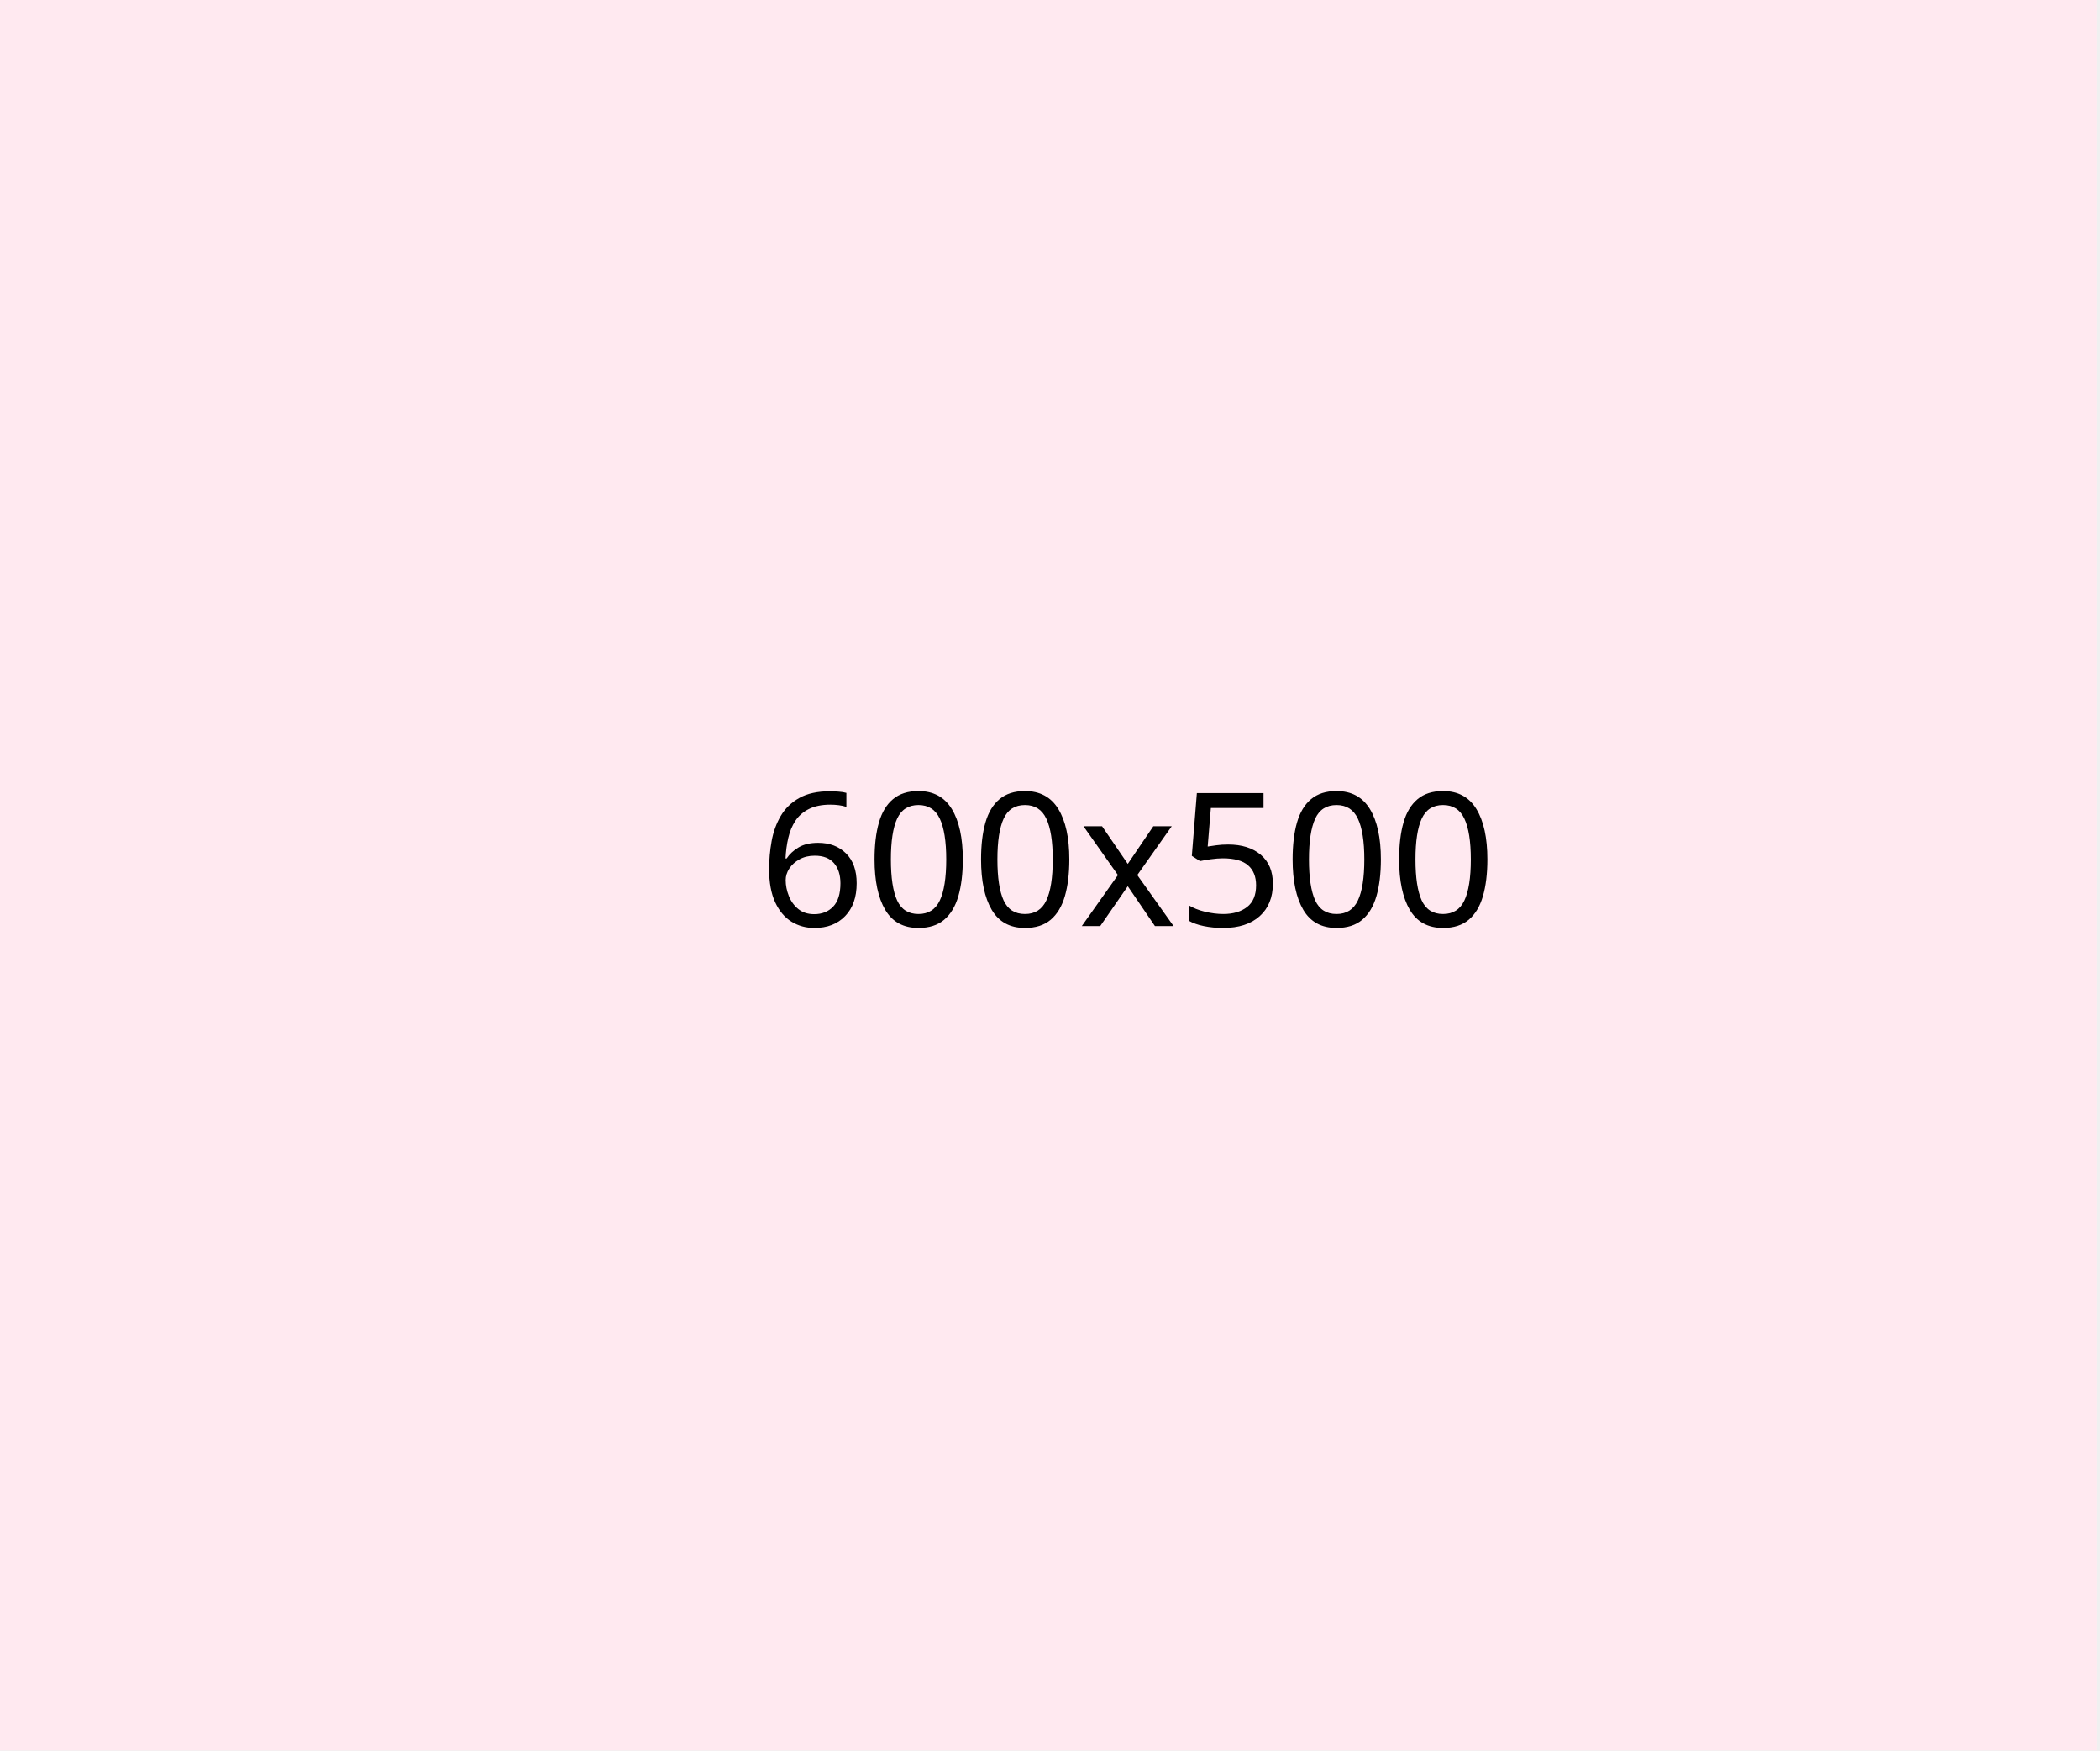
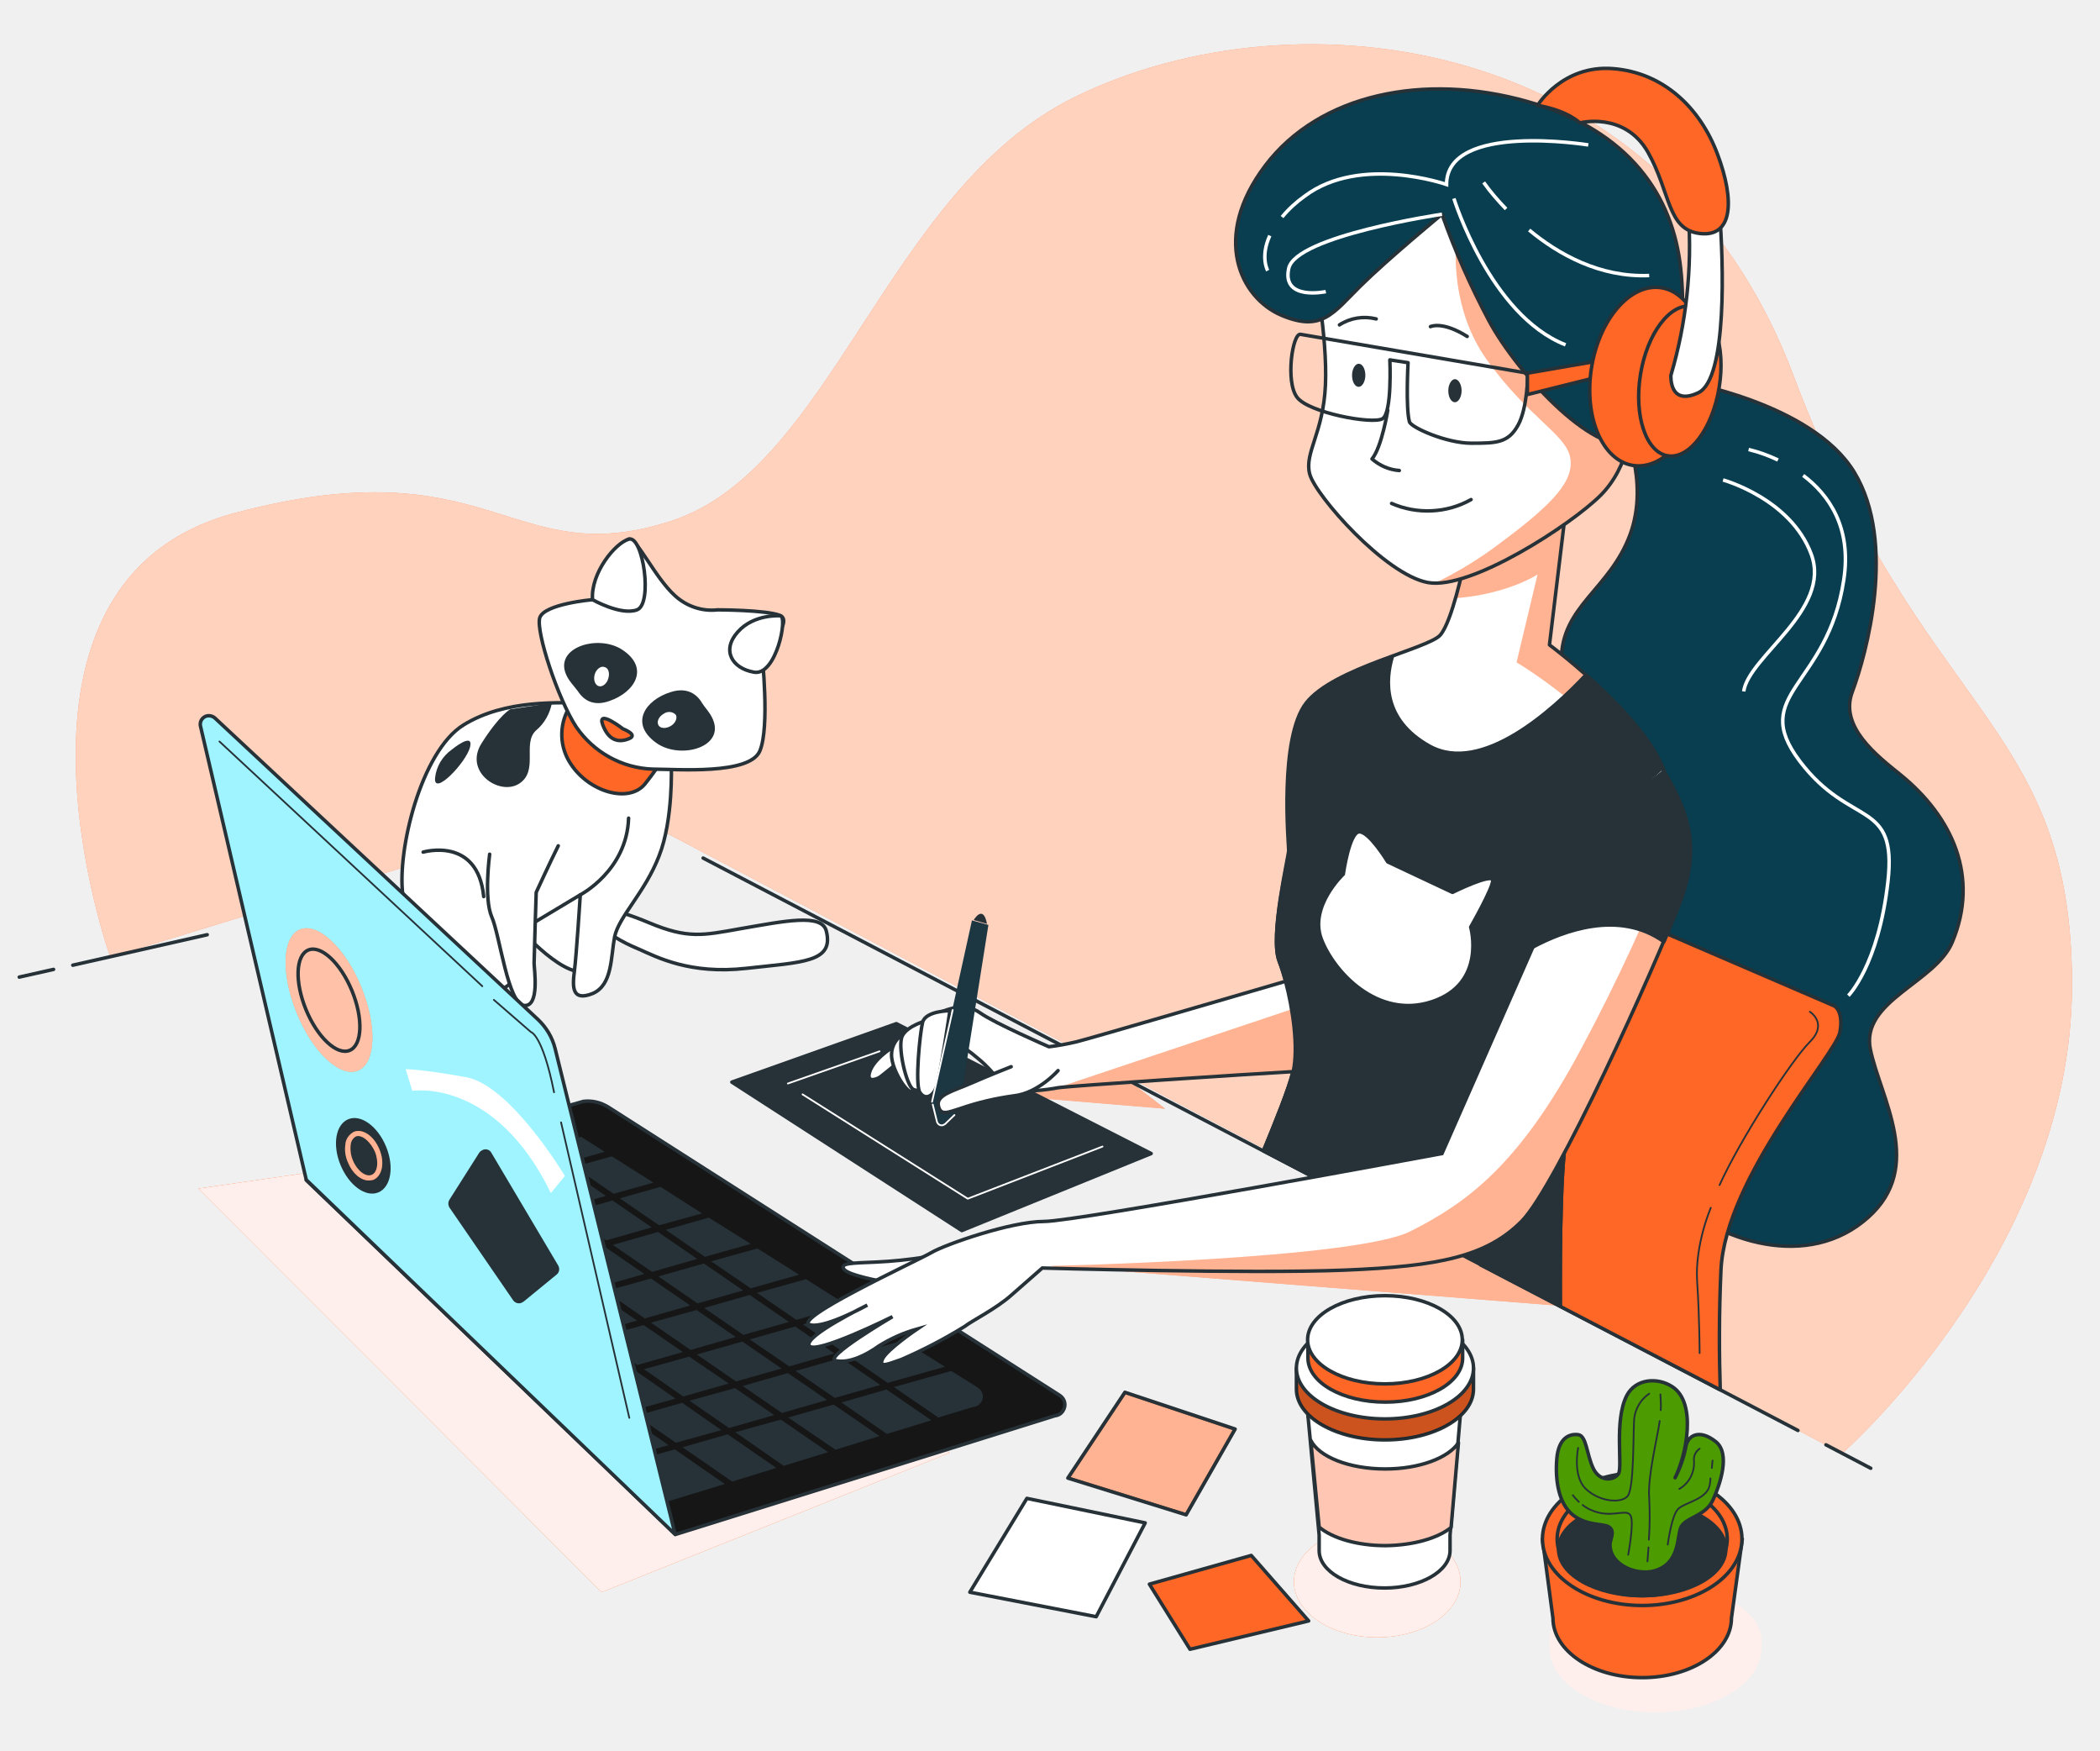
- <svg xmlns="http://www.w3.org/2000/svg" version="1.1" id="Layer_1" x="0px" y="0px" width="600" height="500" viewBox="0 0 600 500" enable-background="new 0 0 600 500" xml:space="preserve">
-   <rect x="-1" fill="#FFE9F0" width="600" height="500" />
-   <text transform="matrix(1 0 0 1 216.8276 264.5342)" font-family="'MyriadPro-Regular'" font-size="53.206px">600x500</text>
+ <svg xmlns="http://www.w3.org/2000/svg" xmlns:xlink="http://www.w3.org/1999/xlink" version="1.1" id="Layer_1" x="0px" y="0px" width="600" height="500" viewBox="0 0 600 500" style="enable-background:new 0 0 600 500;" xml:space="preserve">
+   <style type="text/css">
+ 	.st0{fill:#FF6726;}
+ 	.st1{opacity:0.7;fill:#FFFFFF;enable-background:new    ;}
+ 	.st2{fill:#FFEFEC;enable-background:new    ;}
+ 	.st3{opacity:0.5;fill:#FFFFFF;enable-background:new    ;}
+ 	.st4{fill:#FFEFEC;}
+ 	.st5{fill:#FFFFFF;stroke:#263238;stroke-linecap:round;stroke-linejoin:round;}
+ 	.st6{clip-path:url(#SVGID_2_);}
+ 	.st7{opacity:0.5;fill:#FFFFFF;stroke:#263238;stroke-miterlimit:10;enable-background:new    ;}
+ 	.st8{fill:none;stroke:#263238;stroke-linecap:round;stroke-linejoin:round;}
+ 	.st9{fill:#FF6726;stroke:#263238;stroke-linecap:round;stroke-linejoin:round;}
+ 	.st10{fill:#263238;stroke:#263238;stroke-linecap:round;stroke-linejoin:round;}
+ 	.st11{clip-path:url(#SVGID_4_);}
+ 	.st12{opacity:0.2;enable-background:new    ;}
+ 	.st13{fill:#4C9B00;stroke:#263238;stroke-linecap:round;stroke-linejoin:round;}
+ 	.st14{fill:none;stroke:#263238;stroke-width:0.5;stroke-linecap:round;stroke-linejoin:round;}
+ 	.st15{fill:#FFC7B3;stroke:#263238;stroke-linecap:round;stroke-linejoin:round;}
+ 	.st16{fill:#263238;}
+ 	.st17{fill:#FFFFFF;}
+ 	.st18{fill:#161616;stroke:#263238;stroke-linecap:round;stroke-linejoin:round;}
+ 	.st19{fill:#9FF4FF;stroke:#263238;stroke-linecap:round;stroke-linejoin:round;}
+ 	.st20{opacity:0.6;fill:#FFFFFF;enable-background:new    ;}
+ 	.st21{fill:none;stroke:#263238;stroke-miterlimit:10;}
+ 	.st22{opacity:0.5;}
+ 	.st23{fill:#FFFFFF;stroke:#263238;stroke-miterlimit:10;}
+ 	.st24{fill:none;stroke:#FFFFFF;stroke-width:0.5;stroke-linecap:round;stroke-linejoin:round;}
+ 	.st25{fill:#083E4F;stroke:#263238;stroke-linecap:round;stroke-linejoin:round;}
+ 	.st26{fill:none;stroke:#FFFFFF;stroke-miterlimit:10;}
+ 	.st27{clip-path:url(#SVGID_6_);}
+ 	.st28{opacity:0.5;fill:#FF6726;enable-background:new    ;}
+ 	.st29{clip-path:url(#SVGID_8_);}
+ 	.st30{clip-path:url(#SVGID_10_);}
+ 	.st31{clip-path:url(#SVGID_12_);}
+ 	.st32{fill:#1C3742;}
+ </style>
+   <g id="freepik--background-simple--inject-1--inject-74">
+     <path class="st0" d="M526.3,415.2c0,0,65.7-57.7,65.7-133.8s-42.7-76.1-79.6-174.2C475.5,9.3,370.5-3.4,307.1,27.7   c-53.8,26.4-69.2,106.1-115.3,121.1s-50.7-21.9-124.6-2.3S31.5,273.4,31.5,273.4l143.1-43.8L526.3,415.2z" />
+     <path class="st1" d="M526.3,415.2c0,0,65.7-57.7,65.7-133.8s-42.7-76.1-79.6-174.2C475.5,9.3,370.5-3.4,307.1,27.7   c-53.8,26.4-69.2,106.1-115.3,121.1s-50.7-21.9-124.6-2.3S31.5,273.4,31.5,273.4l143.1-43.8L526.3,415.2z" />
+   </g>
+   <polyline class="st0" points="271.3,415 171.9,454.8 56.7,339.5 132.2,328.6 271.3,415 " />
+   <polyline class="st2" points="271.3,415 171.9,454.8 56.7,339.5 132.2,328.6 271.3,415 " />
+   <ellipse class="st0" cx="393.5" cy="451.8" rx="23.8" ry="15.9" />
+   <ellipse class="st2" cx="393.5" cy="451.8" rx="23.8" ry="15.9" />
+   <polyline class="st0" points="300.1,361.5 445.7,373 413.4,356.4 300.1,361.5 " />
+   <polyline class="st3" points="300.1,361.5 445.7,373 413.4,356.4 300.1,361.5 " />
+   <polyline class="st0" points="332.9,316.7 289.7,313.1 295.1,306.7 320,306.7 332.9,316.7 " />
+   <polyline class="st3" points="332.9,316.7 289.7,313.1 295.1,306.7 320,306.7 332.9,316.7 " />
+   <ellipse class="st4" cx="473" cy="470.7" rx="30.3" ry="18.4" />
+   <ellipse class="st2" cx="473" cy="468.7" rx="30.3" ry="16.3" />
+   <g id="freepik--Post-it--inject-1--inject-74">
+     <polygon class="st5" points="293.4,428 277.1,454.8 313.2,461.8 327.2,435  " />
+     <polygon class="st0" points="321.4,397.7 305.1,422.2 338.9,432.7 352.9,408.2  " />
+     <g>
+       <g>
+         <defs>
+           <polygon id="SVGID_1_" points="321.4,397.7 305.1,422.2 338.9,432.7 352.9,408.2     " />
+         </defs>
+         <clipPath id="SVGID_2_">
+           <use xlink:href="#SVGID_1_" style="overflow:visible;" />
+         </clipPath>
+         <g class="st6">
+           <polygon class="st7" points="321.4,397.7 305.1,422.2 338.9,432.7 352.9,408.2     " />
+         </g>
+       </g>
+     </g>
+     <polygon class="st8" points="321.4,397.7 305.1,422.2 338.9,432.7 352.9,408.2  " />
+     <polygon class="st9" points="357.5,444.3 328.4,452.5 340,471.1 373.9,463  " />
+   </g>
+   <path class="st9" d="M440.7,439.6l3,22.6c0,9.4,11.4,17,25.5,17s25.5-7.6,25.5-17l3.1-22.6H440.7z" />
+   <ellipse class="st9" cx="469.2" cy="439.6" rx="28.5" ry="19" />
+   <ellipse class="st9" cx="469.2" cy="439.6" rx="24.3" ry="16.2" />
+   <ellipse class="st10" cx="469.2" cy="442.5" rx="23.9" ry="13.3" />
+   <path class="st0" d="M477.8,396.1c-4.1-2.7-10.4-2.4-13,2.5c-3.7,7.2-1.1,20.5-2.4,22.4s-5.3,2.4-7.2-1.6c-1.9-4-1.9-9.3-4.3-9.6  c-2.4-0.3-5.6,0.8-6.1,6.9s0.5,13,4.8,16.2s9,2.1,10.4,3.5c1.4,1.3,0,3.4,0,4.8c0,6,7.8,8.9,12.7,7.5c7.2-2.1,6.4-9.3,7.5-12.3  c1.1-2.9,6.9-3.2,9.1-7.7c2.1-4.5,5.3-13.6,0.8-17c-4.5-3.5-8-1.9-8.5,1.9c-0.6,3-1.6,5.8-3,8.5  C481.8,415.7,484.9,400.7,477.8,396.1z" />
+   <g>
+     <g>
+       <defs>
+         <path id="SVGID_3_" d="M477.8,396.1c-4.1-2.7-10.4-2.4-13,2.5c-3.7,7.2-1.1,20.5-2.4,22.4s-5.3,2.4-7.2-1.6     c-1.9-4-1.9-9.3-4.3-9.6c-2.4-0.3-5.6,0.8-6.1,6.9s0.5,13,4.8,16.2s9,2.1,10.4,3.5c1.4,1.3,0,3.4,0,4.8c0,6,7.8,8.9,12.7,7.5     c7.2-2.1,6.4-9.3,7.5-12.3c1.1-2.9,6.9-3.2,9.1-7.7c2.1-4.5,5.3-13.6,0.8-17c-4.5-3.5-8-1.9-8.5,1.9c-0.6,3-1.6,5.8-3,8.5     C481.8,415.7,484.9,400.7,477.8,396.1z" />
+       </defs>
+       <clipPath id="SVGID_4_">
+         <use xlink:href="#SVGID_3_" style="overflow:visible;" />
+       </clipPath>
+       <g class="st11">
+         <path class="st12" d="M477.8,396.1c-4.1-2.7-10.4-2.4-13,2.5c-3.7,7.2-1.1,20.5-2.4,22.4s-5.3,2.4-7.2-1.6     c-1.9-4-1.9-9.3-4.3-9.6c-2.4-0.3-5.6,0.8-6.1,6.9s0.5,13,4.8,16.2s9,2.1,10.4,3.5c1.4,1.3,0,3.4,0,4.8c0,6,7.8,8.9,12.7,7.5     c7.2-2.1,6.4-9.3,7.5-12.3c1.1-2.9,6.9-3.2,9.1-7.7c2.1-4.5,5.3-13.6,0.8-17c-4.5-3.5-8-1.9-8.5,1.9c-0.6,3-1.6,5.8-3,8.5     C481.8,415.7,484.9,400.7,477.8,396.1z" />
+       </g>
+     </g>
+   </g>
+   <path class="st13" d="M477.8,396.1c-4.1-2.7-10.4-2.4-13,2.5c-3.7,7.2-1.1,20.5-2.4,22.4s-5.3,2.4-7.2-1.6c-1.9-4-1.9-9.3-4.3-9.6  c-2.4-0.3-5.6,0.8-6.1,6.9s0.5,13,4.8,16.2s9,2.1,10.4,3.5c1.4,1.3,0,3.4,0,4.8c0,6,7.8,8.9,12.7,7.5c7.2-2.1,6.4-9.3,7.5-12.3  c1.1-2.9,6.9-3.2,9.1-7.7c2.1-4.5,5.3-13.6,0.8-17c-4.5-3.5-8-1.9-8.5,1.9c-0.6,3-1.6,5.8-3,8.5  C481.8,415.7,484.9,400.7,477.8,396.1z" />
+   <path class="st14" d="M471.2,398.1c-2.4,1.6-4,4.3-4.3,7.2c-0.3,4.8,0,20-1.9,22.1s-8,1.6-11.9-2.1s-2.2-11.7-2.2-11.7" />
+   <path class="st14" d="M452.2,429.9c1.4,1.1,3,1.8,4.7,2.2c4.8,1.1,8.3-1.3,9.1,1.1c0.8,2.4-0.8,10.9-0.8,10.9" />
+   <path class="st14" d="M449.4,427.1c0.5,0.7,1.1,1.3,1.7,1.9" />
+   <path class="st14" d="M471.1,439.8c0.3-4,0.3-8,0.1-11.9c-0.5-6,2.3-17,3-22" />
+   <path class="st14" d="M470.7,446c0,0,0.1-1.6,0.3-4" />
+   <path class="st14" d="M489.1,419.3c0.1-1.3,0.2-2.1,0.2-2.1" />
+   <path class="st14" d="M476.5,441.2c0,0,1.1-8.8,3.2-10.4c2.1-1.7,8.2-2.7,8.8-6.7c0.1-0.6,0.2-1.2,0.2-1.8" />
+   <path class="st14" d="M485.6,413.8c-1.1,0.8-1.8,2.1-1.6,3.5c0.2,3.3-1.4,6.4-4.2,8" />
+   <path class="st14" d="M474.5,402.8c0.1-1.5,0-3-0.1-4.5" />
+   <g id="freepik--Cup--inject-1--inject-74">
+     <path class="st5" d="M373,396.9l3.9,41.6v4.4c0,6,8.4,10.7,18.7,10.7s18.7-4.8,18.7-10.7v-4.4l3.6-42L373,396.9z" />
+     <path class="st15" d="M414.6,436.3l2.1-24.2c-2.8,4.3-11.1,7.5-20.9,7.5c-10.4,0-19-3.5-21.3-8.2l2.4,24.8c3.8,3.2,10.9,5.3,19,5.3   C403.8,441.4,410.8,439.4,414.6,436.3z" />
+     <polygon class="st5" points="373.8,404.8 373.8,404.5 373.6,402.8  " />
+     <path class="st9" d="M418.7,390.8c-4-5-12.8-8.5-23-8.5s-19.1,3.5-23,8.5h-2.3v6c0,8,11.3,14.5,25.3,14.5s25.3-6.5,25.3-14.5v-6   H418.7z" />
+     <path class="st12" d="M418.7,390.8c-4-5-12.8-8.5-23-8.5s-19.1,3.5-23,8.5h-2.3v6c0,8,11.3,14.5,25.3,14.5s25.3-6.5,25.3-14.5v-6   H418.7z" />
+     <ellipse class="st5" cx="395.7" cy="390.8" rx="25.3" ry="14.5" />
+     <path class="st9" d="M415.8,382.7c-3.5-4.4-11.2-7.5-20.1-7.5c-9,0-16.6,3.1-20.1,7.5h-1.9v5.2c0,7,9.9,12.6,22.1,12.6   s22.1-5.6,22.1-12.6v-5.2H415.8z" />
+     <ellipse class="st5" cx="395.7" cy="382.7" rx="22.1" ry="12.6" />
+   </g>
+   <path class="st5" d="M172.8,260.1c0,0,1.7-1.1,12.7,3.5s15.3,3.6,25.9,1.7c12.8-2.2,23.5-4.5,24.7,0.7c2.2,8.9-6.8,8.8-22.9,10.6  s-25.5-3.2-30.7-5.5c-2.4-1-4.7-2.1-6.9-3.5L172.8,260.1z" />
+   <path class="st5" d="M148,264.7c0,0,14.4,16.7,20.8,12.1c6.3-4.6,5.8-19.6,0-24.2C162.9,248,146.8,256.7,148,264.7z" />
+   <path class="st5" d="M191.8,218.6c0,0,0.6,15.6-3.5,25.9c-4,10.4-11.5,17.3-12.7,23.1c-1.1,5.8-0.6,13.8-6.3,16.2  c-5.8,2.3-5.8-1.7-5.2-6.3c0.6-4.6,1.7-21.9,1.7-21.9l-19,11.4c0,0,5.2,14.4-5.8,16.2c-11,1.7-24.2-15-25.9-27.6s5.2-41,17.3-48.5  s27.7-6.3,35.8-6.3S188.3,206.5,191.8,218.6z" />
+   <path class="st16" d="M145.8,202.6c0,0-3,1.5-8.2,9.7s5.2,15.2,10.8,11.5s0.7-11.5,4.8-15.2c2.4-2,3.9-4.8,4.5-7.8L145.8,202.6z" />
+   <path class="st16" d="M129.1,214.1c-2.7,1.9-4.5,4.9-4.8,8.2c-0.4,5.2,8.9-4.5,10-8.9C135.4,208.9,129.1,214.1,129.1,214.1z" />
+   <path class="st9" d="M162.4,202.5c-2.7,4.9-2.5,10.9,0.6,15.6c5.2,8.1,16.7,11.5,21.3,5.8c4.6-5.8,6.3-8.6,4.6-11.5  C187.2,209.4,170.5,197.8,162.4,202.5z" />
+   <path class="st5" d="M205,174.2c-4.4,0.5-8.8-1-12.1-4c-5.8-5.2-11-16.7-13.3-16.2c-2.3,0.6-10.4,17.3-10.4,17.3s-13.8,1.2-15,5.2  c-1.1,4,5.2,23.1,10.4,31.1c5,7.3,13.1,11.8,21.9,12.1c6.9,0,27.7,1.7,30.6-5.2s0.6-27.7,0.6-27.7s9.2-9.2,5.2-11  C218.9,174.2,205,174.2,205,174.2z" />
+   <path class="st16" d="M202.2,203c-0.7-0.9-1.4-1.8-2-2.8c-1.1-1.6-3.7-4.1-8.6-2.5c-7.1,2.2-11.9,8.9-4.1,14.5  C194.9,217.5,209.7,212.8,202.2,203z" />
+   <path class="st16" d="M163.4,195.3c0.7,0.9,1.5,1.8,2.1,2.7c1.2,1.6,3.8,4,8.7,2.2c7-2.4,11.6-9.3,3.6-14.6  C170.2,180.6,155.6,185.8,163.4,195.3z" />
+   <path class="st5" d="M169.3,171.3c0,0,8.1,4.6,12.7,2.9c4.6-1.7,1.7-21.3-2.3-20.2S168.7,163.8,169.3,171.3z" />
+   <path class="st5" d="M222.9,175.9c0,0-7.5-0.6-12.1,4.6c-4.7,5.2-1.7,10.4,4.6,11.5C221.8,193.2,225.2,175.9,222.9,175.9z" />
+   <path class="st9" d="M178,208.2c0,0-7.5-5.8-5.8-1.2s4.6,5.2,7.5,4C182.5,209.9,178,208.2,178,208.2z" />
+   <path class="st17" d="M173.8,193.8c-0.4,1.5-1.7,2.5-2.7,2.2c-1.1-0.3-1.6-1.8-1.2-3.3c0.4-1.5,1.7-2.5,2.7-2.2  C173.8,190.7,174.3,192.2,173.8,193.8z" />
+   <path class="st17" d="M191.6,207.4c-1.4,0.8-3,0.7-3.5-0.3s0.1-2.4,1.5-3.2c1.1-0.8,2.6-0.7,3.5,0.3  C193.6,205.1,193,206.6,191.6,207.4z" />
+   <path class="st5" d="M139.9,244c0,0-1.7,12.7,0.6,17.9c2.3,5.2,4.6,24.8,9.2,25.3c4.6,0.5,2.9-10.4,2.9-12.1s0.6-20.2,0.6-20.2  s4-8.7,6.3-13.3" />
+   <path class="st8" d="M120.9,243.4c0,0,15.6-4.6,17.3,12.7" />
+   <path class="st8" d="M165.8,255.6c0,0,13.3-6.9,13.8-21.9" />
+   <line class="st8" x1="5.5" y1="279.1" x2="15.3" y2="276.9" />
+   <path class="st18" d="M87.5,337.1l79.2-22.5c2.5-0.3,5,0.3,7.2,1.7l128.9,82.3c1.5,1,1.9,2.9,0.9,4.4c-0.5,0.8-1.3,1.3-2.3,1.4  L193,438.3L87.5,337.1z" />
+   <polygon class="st16" points="133.8,341.8 145,349.6 158,345.9 146.8,338.2 " />
+   <polygon class="st16" points="140.8,363.5 129.6,355.7 116.6,359.4 127.8,367.1 " />
+   <polygon class="st16" points="162,346.6 173.2,354.3 186.2,350.6 175,342.9 " />
+   <polygon class="st16" points="175.1,355.6 186.3,363.3 199.2,359.6 188,351.9 " />
+   <polygon class="st16" points="146.9,350.8 158.1,358.6 171,354.9 159.8,347.2 " />
+   <polygon class="st16" points="118.7,346.1 129.9,353.9 142.9,350.2 131.6,342.5 " />
+   <polygon class="st16" points="208.2,395.2 196.9,387.5 184,391.1 195.2,398.9 " />
+   <polygon class="st16" points="193,399.5 181.8,391.7 168.8,395.4 180.1,403.1 " />
+   <polygon class="st16" points="153.8,372.5 142.6,364.7 129.7,368.4 140.9,376.1 " />
+   <polygon class="st16" points="221.2,404.2 210,396.5 197,400.1 208.3,407.9 " />
+   <polygon class="st16" points="166.9,381.5 155.7,373.7 142.7,377.4 153.9,385.1 " />
+   <polygon class="st16" points="180,390.5 168.8,382.7 155.8,386.4 167,394.1 " />
+   <polygon class="st16" points="188.1,364.6 199.3,372.3 212.3,368.6 201.1,360.9 " />
+   <polygon class="st16" points="131.7,355.1 142.9,362.9 155.9,359.2 144.7,351.5 " />
+   <polygon class="st16" points="236.3,399.9 225.1,392.2 212.2,395.9 223.4,403.6 " />
+   <polygon class="st16" points="197.2,372.9 186,365.2 173,368.8 184.2,376.6 " />
+   <polygon class="st16" points="169,368.2 157.8,360.5 144.8,364.1 156,371.9 " />
+   <polygon class="st16" points="114.7,345.5 108.1,340.9 99.2,343.4 104.4,348.4 " />
+   <polygon class="st16" points="127.7,354.5 116.5,346.7 105.9,349.7 114.7,358.1 114.7,358.1 " />
+   <polygon class="st16" points="159.9,359.9 171.1,367.6 184.1,363.9 172.9,356.2 " />
+   <polygon class="st16" points="182,377.2 170.8,369.5 157.9,373.1 169.1,380.9 " />
+   <polygon class="st16" points="238.4,386.6 227.2,378.9 214.2,382.6 225.5,390.3 " />
+   <polygon class="st16" points="201.2,373.6 212.4,381.3 225.4,377.6 214.2,369.9 " />
+   <polygon class="st16" points="223.3,390.9 212.1,383.2 199.1,386.9 210.3,394.6 " />
+   <polygon class="st16" points="210.2,381.9 199,374.2 186,377.8 197.3,385.6 " />
+   <polygon class="st16" points="195.1,386.2 183.9,378.5 170.9,382.1 182.1,389.9 " />
+   <polygon class="st16" points="138.7,376.7 127.5,369 126.5,369.3 135.3,377.7 " />
+   <polygon class="st16" points="238.2,401.2 225.2,404.9 238.7,414.1 251.3,410.2 " />
+   <polygon class="st16" points="223.1,405.5 210.1,409.1 223.9,418.7 236.6,414.8 " />
+   <polygon class="st16" points="164.8,394.7 153.6,387 147.1,388.8 156,397.3 " />
+   <polygon class="st16" points="251.5,395.6 240.3,387.9 227.3,391.6 238.5,399.3 " />
+   <polygon class="st16" points="177.9,403.8 166.7,396 157.4,398.6 166.3,407 " />
+   <polygon class="st16" points="191,412.8 179.8,405 167.7,408.4 176.6,416.8 " />
+   <polygon class="st16" points="206.1,408.5 194.9,400.7 181.9,404.4 193.1,412.1 " />
+   <path class="st16" d="M279.3,396.3l-7.5-4.7l-16.4,4.6l12.7,8.7l9.9-3c1.7-0.1,3-1.6,2.8-3.3C280.7,397.7,280.2,396.9,279.3,396.3z" />
+   <polygon class="st16" points="192.8,414 178,418.2 189.7,429.2 207.1,423.9 " />
+   <polygon class="st16" points="258,382.9 242.4,387.3 253.6,395 270,390.4 " />
+   <polygon class="st16" points="253.3,396.9 240.4,400.6 253.4,409.6 266.1,405.7 " />
+   <polygon class="st16" points="162.2,332 172.8,329 166,324.7 155.7,327.6 " />
+   <polygon class="st16" points="221.8,419.3 207.9,409.7 195,413.4 209.2,423.2 " />
+   <polygon class="st16" points="164.1,333.3 175.3,341 186.7,337.8 174.8,330.3 " />
+   <polygon class="st16" points="190.2,351.3 201.4,359 214.5,355.3 202.5,347.8 " />
+   <polygon class="st16" points="177.1,342.3 188.3,350 200.6,346.6 188.7,339 " />
+   <polygon class="st16" points="203.2,360.3 214.5,368 228.3,364.1 216.4,356.6 " />
+   <polygon class="st16" points="216.3,369.3 227.5,377 242.2,372.9 230.3,365.4 " />
+   <polygon class="st16" points="244.2,374.1 229.4,378.3 240.6,386 256.1,381.7 " />
+   <polygon class="st16" points="148.9,337.6 160.1,345.3 173.1,341.6 161.9,333.9 " />
+   <polygon class="st16" points="122.8,365.7 125,367.9 125.6,367.7 " />
+   <polygon class="st16" points="116.8,344.9 129.8,341.2 123.3,336.7 110.3,340.3 " />
+   <polygon class="st16" points="131.9,340.6 144.9,336.9 138.4,332.4 125.4,336.1 " />
+   <polygon class="st16" points="140.6,331.8 147.1,336.3 160.1,332.6 153.6,328.2 " />
+   <polygon class="st16" points="151.8,385.7 140.6,378 136.8,379.1 145.7,387.5 " />
+   <path class="st19" d="M192.9,438.3l-34.3-138.8c-0.8-3.2-2.5-6-4.8-8.2l-92.4-86.2c-1-0.9-2.6-0.9-3.5,0.1c-0.6,0.6-0.8,1.5-0.6,2.3  L87.5,337L192.9,438.3z" />
+   <path class="st14" d="M141.1,285.6l10.6,9.2c0,0,3.3,0.7,6.6,17.2" />
+   <line class="st14" x1="160.3" y1="320.6" x2="179.8" y2="405" />
+   <path class="st0" d="M103.2,281.9c4.6,11.1,4.2,21.8-0.9,23.9s-13-5.2-17.5-16.4c-4.6-11.2-4.2-21.8,0.9-23.9  C90.8,263.4,98.7,270.8,103.2,281.9z" />
+   <path class="st20" d="M103.2,281.9c4.6,11.1,4.2,21.8-0.9,23.9s-13-5.2-17.5-16.4c-4.6-11.2-4.2-21.8,0.9-23.9  C90.8,263.4,98.7,270.8,103.2,281.9z" />
+   <ellipse transform="matrix(0.9247 -0.3807 0.3807 0.9247 -101.6918 57.3001)" class="st21" cx="94" cy="285.7" rx="7.1" ry="15.5" />
+   <path class="st16" d="M110.3,327.5c2.4,5.8,1.4,11.6-2.2,13.1s-8.4-2-10.8-7.8s-1.4-11.6,2.2-13.1S107.9,321.7,110.3,327.5z" />
+   <path class="st0" d="M105.4,337.2c-2.3,0-4.7-2-6-5.2c-0.7-1.6-1-3.4-0.7-5.2c0.1-1.5,1.1-2.8,2.4-3.5c2.5-1,5.7,1.1,7.3,5l0,0  c1.6,3.8,0.8,7.6-1.7,8.7C106.3,337.1,105.8,337.2,105.4,337.2z M102.4,324.5c-0.3,0-0.5,0-0.7,0.1c-0.9,0.5-1.4,1.4-1.5,2.3  c-0.2,1.5,0,3.1,0.6,4.5c1.2,3,3.7,4.9,5.4,4.2c1.7-0.7,2.1-3.8,0.9-6.7C105.9,326.3,103.9,324.5,102.4,324.5L102.4,324.5z" />
+   <g class="st22">
+     <path class="st17" d="M105.4,337.2c-2.3,0-4.7-2-6-5.2c-0.7-1.6-1-3.4-0.7-5.2c0.1-1.5,1.1-2.8,2.4-3.5c2.5-1,5.7,1.1,7.3,5l0,0   c1.6,3.8,0.8,7.6-1.7,8.7C106.3,337.1,105.8,337.2,105.4,337.2z M102.4,324.5c-0.3,0-0.5,0-0.7,0.1c-0.9,0.5-1.4,1.4-1.5,2.3   c-0.2,1.5,0,3.1,0.6,4.5c1.2,3,3.7,4.9,5.4,4.2c1.7-0.7,2.1-3.8,0.9-6.7C105.9,326.3,103.9,324.5,102.4,324.5L102.4,324.5z" />
+   </g>
+   <path class="st16" d="M136.9,329.3l-8.5,13.4c-0.4,0.7-0.4,1.5,0,2.2l18.2,26.5c0.6,0.9,1.9,1.2,2.8,0.5c0.1,0,0.1-0.1,0.2-0.1  l9.4-7.7c0.8-0.6,1-1.7,0.5-2.6l-19.1-32.2c-0.5-1-1.8-1.3-2.7-0.7C137.3,328.8,137.1,329,136.9,329.3z" />
+   <path class="st17" d="M117.8,311.6c0,0,23.5-3.9,39.6,29.2l4-4.9c0,0-15.5-25.9-28.2-28.2c-12.7-2.3-17.3-2.3-17.3-2.3L117.8,311.6z  " />
+   <line class="st8" x1="20.8" y1="275.7" x2="59.2" y2="267" />
+   <path class="st23" d="M264.2,359.1c-4.6,0.7-9.2,1.2-13.9,1.4c-7.2,0.3-10.3,0.3-9.2,2s9.7,3.3,12.8,3.9  C257,366.9,264.2,359.1,264.2,359.1z" />
+   <line class="st8" x1="534.5" y1="419.4" x2="521.7" y2="412.7" />
+   <path class="st16" d="M278.2,262.8c0,0,2.7-4.7,3.8,1.1L278.2,262.8z" />
+   <line class="st8" x1="513.7" y1="408.6" x2="200.9" y2="245.1" />
+   <polygon class="st10" points="209.1,309.1 274.8,351.5 328.9,329.5 256.1,292.4 " />
+   <line class="st24" x1="251.3" y1="300.3" x2="225.1" y2="309.5" />
+   <polyline class="st24" points="229.3,312.6 276.5,342.4 315,327.5 " />
+   <path class="st25" d="M480,108.8c0,0,37.6,6,49.8,26.1s3.5,51.9-0.6,62.8c-3.7,9.9,7.1,18.2,13.8,23.6  c14.9,12.1,22.6,29.2,14.8,47.8c-4.8,11.6-26.3,16.8-23.4,30.7c2.9,13.9,15.6,33.4-0.6,47.9c-17,15.2-42.6,7.4-57.5-6.8  c-16.8-16-22.6-43.8-14-65.2c10.4-25.9,16.1-42.7,6.3-53.7c-9.8-11-22.5-17.9-22.5-33.4s13.8-20.2,19.6-35.8  c5.8-15.6-2.3-31.7-2.3-31.7L480,108.8z" />
+   <path class="st26" d="M515.2,135.8c7.3,5.5,13.9,14.8,11.6,29.8c-4.6,30.6-27.2,32.5-12.6,51.8s27.9,10.6,25.2,34.5  s-11.3,32.5-11.3,32.5" />
+   <path class="st26" d="M499.6,128.4c2.9,0.7,5.7,1.7,8.4,3" />
+   <path class="st26" d="M492.3,137.1c0,0,19.3,5.3,25.2,21.2s-17.9,29.2-19.3,39.2" />
+   <path class="st9" d="M491.5,397c-0.3-9.1-0.4-21.3,0.2-34.2c1.2-26.5,32.9-61.7,34-68s-1.7-7.5-1.7-7.5l-62.9-27.1  c-29.2,19.2-36.3,75-38.1,101.1L491.5,397z" />
+   <path class="st14" d="M517.1,289c0,0,5.3,3.3,0,8.6c-5.3,5.3-19.8,27.7-25.8,40.9" />
+   <path class="st14" d="M488.8,345c0,0-4.6,10.6-3.9,21.1c0.7,10.6,0.7,20.4,0.7,20.4" />
+   <path class="st17" d="M365.5,274.6c2.8,7.2,6.1,22.7,3.9,31.6c-1.1,4.6-5,14.3-8.4,22.5l84.8,44.3c-0.1-17.6,0.1-45.5,2.4-50.7  c3.3-7.8,29.9-80.9,28.3-97.6c-1.6-16.6-33.8-40.5-33.8-40.5l4.9-40.5l-29.4,17.7c0,0-3.3,16.1-6.7,20s-30.5,9.4-38.3,19.4  s-5,40.5-5,42.1C368.2,244.6,362.7,267.5,365.5,274.6z" />
+   <g>
+     <g>
+       <defs>
+         <path id="SVGID_5_" d="M365.5,274.6c2.8,7.2,6.1,22.7,3.9,31.6c-1.1,4.6-5,14.3-8.4,22.5l84.8,44.3c-0.1-17.6,0.1-45.5,2.4-50.7     c3.3-7.8,29.9-80.9,28.3-97.6c-1.6-16.6-33.8-40.5-33.8-40.5l4.9-40.5l-29.4,17.7c0,0-3.3,16.1-6.7,20s-30.5,9.4-38.3,19.4     s-5,40.5-5,42.1C368.2,244.6,362.7,267.5,365.5,274.6z" />
+       </defs>
+       <clipPath id="SVGID_6_">
+         <use xlink:href="#SVGID_5_" style="overflow:visible;" />
+       </clipPath>
+       <g class="st27">
+         <path class="st28" d="M476.3,224.7c-1.7-16.6-33.8-40.5-33.8-40.5l5-40.5l-29.4,17.7c0,0-1,4.6-2.4,9.5c1.9-0.2,4-0.4,6.4-0.8     c11.2-2,17.2-6,17.2-6l-6,25.1c0,0,30.3,17.9,38.3,39.6c1.1,3,2.2,5.8,3.4,8.5C476,233.3,476.5,229,476.3,224.7z" />
+       </g>
+     </g>
+   </g>
+   <path class="st8" d="M365.5,274.6c2.8,7.2,6.1,22.7,3.9,31.6c-1.1,4.6-5,14.3-8.4,22.5l84.8,44.3c-0.1-17.6,0.1-45.5,2.4-50.7  c3.3-7.8,29.9-80.9,28.3-97.6c-1.6-16.6-33.8-40.5-33.8-40.5l4.9-40.5l-29.4,17.7c0,0-3.3,16.1-6.7,20s-30.5,9.4-38.3,19.4  s-5,40.5-5,42.1C368.2,244.6,362.7,267.5,365.5,274.6z" />
+   <path class="st10" d="M365.5,274.6c2.8,7.2,6.1,22.7,3.9,31.6c-1.1,4.6-5,14.3-8.4,22.5l84.8,44.3c-0.1-17.6,0.1-45.5,2.4-50.7  c3.3-7.8,29.9-80.9,28.3-97.6c-1-10.4-13.9-23.5-23.4-31.9c-9.4,10-29.8,28.6-44.7,20.3c-13.4-7.5-12.6-18.8-10.6-25.5  c-9.1,3.3-19.9,7.6-24.4,13.3c-7.8,10-5,40.5-5,42.1C368.3,244.7,362.7,267.5,365.5,274.6z" />
+   <path class="st5" d="M415,254.9l-18.5-8.7c0,0-5.2-8.6-8.1-8.6s-4.6,12.1-4.6,12.1s-9.8,9.2-6.3,18.5s16.1,23.1,31.7,17.9  s11-21.3,11-21.3s6.3-11,6.3-13.3S415,254.9,415,254.9z" />
+   <path class="st17" d="M375.4,76.1c0,0,3.9,20,3.3,33.8c-0.6,13.9-6.1,19.4-4.5,25.5s21.6,28.8,33.8,31c12.2,2.2,41-16.6,49.3-24.9  s9.4-20.5,8.3-25.5s-5.5-44.9-22.2-61S383.2,40.7,375.4,76.1z" />
+   <g>
+     <g>
+       <defs>
+         <path id="SVGID_7_" d="M375.4,76.1c0,0,3.9,20,3.3,33.8c-0.6,13.9-6.1,19.4-4.5,25.5s21.6,28.8,33.8,31     c12.2,2.2,41-16.6,49.3-24.9s9.4-20.5,8.3-25.5s-5.5-44.9-22.2-61S383.2,40.7,375.4,76.1z" />
+       </defs>
+       <clipPath id="SVGID_8_">
+         <use xlink:href="#SVGID_7_" style="overflow:visible;" />
+       </clipPath>
+       <g class="st29">
+         <path class="st28" d="M443.7,55.1c-6.2-6-16.2-9.5-26.7-9.8L416.3,66c0,0-3.3,20.4,8.6,36.9s22.4,21.1,23.7,27.7     c1.3,6.6-4.6,13.1-19.8,24.4c-5.9,4.5-12.3,8.4-18.9,11.6c13,0.5,39.7-17.1,47.7-25.1c8.3-8.3,9.4-20.5,8.3-25.5     C464.7,111.1,460.3,71.2,443.7,55.1z" />
+       </g>
+     </g>
+   </g>
+   <path class="st8" d="M375.4,76.1c0,0,3.9,20,3.3,33.8c-0.6,13.9-6.1,19.4-4.5,25.5s21.6,28.8,33.8,31c12.2,2.2,41-16.6,49.3-24.9  s9.4-20.5,8.3-25.5s-5.5-44.9-22.2-61S383.2,40.7,375.4,76.1z" />
+   <path class="st8" d="M396.5,117.2c0,0-1.7,10.5-4.5,13.9c2.2,1.9,4.9,3.1,7.8,3.3" />
+   <path class="st8" d="M397.6,143.8c7.3,3.2,15.8,2.8,22.7-1.1" />
+   <path class="st16" d="M417.6,111.6c0,1.8-0.9,3.3-1.9,3.3c-1.1,0-1.9-1.5-1.9-3.3s0.9-3.3,1.9-3.3  C416.7,108.3,417.6,109.8,417.6,111.6z" />
+   <path class="st16" d="M390.1,107.2c0,1.8-0.9,3.3-1.9,3.3c-1.1,0-1.9-1.5-1.9-3.3s0.9-3.3,1.9-3.3  C389.3,103.9,390.1,105.4,390.1,107.2z" />
+   <path class="st8" d="M382.7,92.8c3.1-2,6.9-2.6,10.5-1.7" />
+   <path class="st8" d="M408.7,93.3c0,0,3.3-1.7,10.5,2.8" />
+   <path class="st25" d="M412,61.2c0,0-15.5,12.8-23.3,20.5S377.7,95,366,90c-11.6-5-20-22.2-4.5-42.7S407,20.7,436.4,29  s41.6,27.2,43.8,47.7c2.2,20.5-2.2,43.2-12.7,49.3s-33.8-18.9-42.1-34.4C420.2,81.8,415.7,71.7,412,61.2z" />
+   <path class="st26" d="M412,61.2c0,0-41.9,6.2-43.8,15.5c-2,9.3,10.6,6.6,10.6,6.6" />
+   <path class="st26" d="M362.8,67.3c-2.8,6.1-0.6,10-0.6,10" />
+   <path class="st26" d="M453.8,41.4c0,0-40.5-6.6-40.5,11.3c0,0-24.6-8.6-40.5,3.3c-2.4,1.7-4.6,3.7-6.5,6" />
+   <path class="st26" d="M415.4,56.7c0,0,10.3,33.3,31.9,41.8" />
+   <path class="st26" d="M436.9,65.7c8.3,6.9,20.2,13.6,34.3,13" />
+   <path class="st26" d="M423.9,52.1c1.9,2.7,4.1,5.2,6.4,7.6" />
+   <path class="st8" d="M371.6,95.5l64.9,11.1c0,0,0,9.9-2.8,14.9s-6.1,5.1-13.3,5.1s-17.2-4.5-17.7-6.1c-1.1-3.9-0.4-16.9-0.4-16.9  l-5.2-0.8c0,0,0.7,15.1-2.1,16.8c-2.8,1.7-21.1-1.7-24.4-6.1C367.2,109.1,369.3,95,371.6,95.5z" />
+   <polygon class="st9" points="436.4,106.6 465.3,101.6 465.3,105.5 436.4,112.7 " />
+   <ellipse transform="matrix(0.1587 -0.9873 0.9873 0.1587 289.7987 555.132)" class="st9" cx="470.6" cy="107.5" rx="25.7" ry="16.1" />
+   <path class="st9" d="M491.2,110.6c-1.9,11.8-8.5,20.6-14.7,19.6s-9.7-11.4-7.8-23.2c1.9-11.8,8.5-20.5,14.7-19.5  C489.6,88.5,493.1,98.9,491.2,110.6z" />
+   <path class="st5" d="M482.4,61.2c1.1,15.5-0.6,31.1-5,46c0,0-0.6,8.9,7.8,5s7.2-37.7,6.1-51.6C490.2,46.8,479.7,50.6,482.4,61.2z" />
+   <path class="st9" d="M451.4,35.1c0,0,12.7-3.3,19.4,8.3c6.6,11.7,5.5,22.2,14.9,23.3s10-9.4,5-22.7s-15.5-23.3-29.9-24.4  s-21.5,10.5-21.5,10.5S447,31.2,451.4,35.1z" />
+   <path class="st17" d="M450.3,242.5l-38.3,87c0,0-104.2,19.4-113.7,19.4s-28.3,6.6-32.2,8.9s-41.5,19.6-34.3,20.7  c4.5,0.7,16-5.7,16-5.7s-18.3,8.9-16.6,11.6s23.8-8.3,23.8-8.3s-20.3,11.9-16.1,12.6c3.8,0.7,8.4-1.5,12.3-4.3  c3.4-2.1,7-3.7,10.9-4.8c0,0-8.9,6-10,8.7s2.2,1.1,5.5,0c6.2-2.7,12.2-5.8,18-9.4c2.2-1.7,8.9-5,13.3-8.9l8.9-7.8  c0,0,59.3,1.7,86.4,0.6s40.5-3.9,50.5-13.9s38.3-73.2,44.9-90.4s2.2-27.2-4.5-38.7" />
+   <g>
+     <g>
+       <defs>
+         <path id="SVGID_9_" d="M450.3,242.5l-38.3,87c0,0-104.2,19.4-113.7,19.4s-28.3,6.6-32.2,8.9s-41.5,19.6-34.3,20.7     c4.5,0.7,16-5.7,16-5.7s-18.3,8.9-16.6,11.6s23.8-8.3,23.8-8.3s-20.3,11.9-16.1,12.6c3.8,0.7,8.4-1.5,12.3-4.3     c3.4-2.1,7-3.7,10.9-4.8c0,0-8.9,6-10,8.7s2.2,1.1,5.5,0c6.2-2.7,12.2-5.8,18-9.4c2.2-1.7,8.9-5,13.3-8.9l8.9-7.8     c0,0,59.3,1.7,86.4,0.6s40.5-3.9,50.5-13.9s38.3-73.2,44.9-90.4s2.2-27.2-4.5-38.7" />
+       </defs>
+       <clipPath id="SVGID_10_">
+         <use xlink:href="#SVGID_9_" style="overflow:visible;" />
+       </clipPath>
+       <g class="st30">
+         <path class="st28" d="M451.8,299.5c-17.9,33.6-33,44.2-48.8,52.2s-102.9,9.9-102.9,9.9l3.7,0.9c15.7,0.4,58.6,1.3,80.5,0.4     c27.2-1.1,40.5-3.9,50.5-13.9s38.3-73.2,44.9-90.4c3.1-8,3.8-14.4,3-20.1l-3.8,2.4C471,260.9,462,280.5,451.8,299.5z" />
+       </g>
+     </g>
+   </g>
+   <path class="st21" d="M450.3,242.5l-38.3,87c0,0-104.2,19.4-113.7,19.4s-28.3,6.6-32.2,8.9s-41.5,19.6-34.3,20.7  c4.5,0.7,16-5.7,16-5.7s-18.3,8.9-16.6,11.6s23.8-8.3,23.8-8.3s-20.3,11.9-16.1,12.6c3.8,0.7,8.4-1.5,12.3-4.3  c3.4-2.1,7-3.7,10.9-4.8c0,0-8.9,6-10,8.7s2.2,1.1,5.5,0c6.2-2.7,12.2-5.8,18-9.4c2.2-1.7,8.9-5,13.3-8.9l8.9-7.8  c0,0,59.3,1.7,86.4,0.6s40.5-3.9,50.5-13.9s38.3-73.2,44.9-90.4s2.2-27.2-4.5-38.7" />
+   <path class="st10" d="M449.6,240.3L438,270.5c8.6-4.6,24.6-10.7,37.4-1.5c1.8-4.2,3.3-7.8,4.3-10.4c6.7-17.2,2.2-27.2-4.5-38.7" />
+   <path class="st17" d="M367.3,280.3c-11.3,3.3-55.7,16.3-59.8,17.3c-2.6,0.6-5.2,1.1-7.8,1.4c0,0-15.5-6.7-19.7-9.7s-9.2-1.1-11.6,0  s-4.5,8.9,0.3,8.9s5.5-0.3,10.8,4.2c5.3,4.4,5.3,6.7,9.2,8.3s10.3,0.6,13.6,0c3-0.5,54.5-3.9,67.2-4.6  C371,299.1,369.4,288.2,367.3,280.3z" />
+   <g>
+     <g>
+       <defs>
+         <path id="SVGID_11_" d="M367.3,280.3c-11.3,3.3-55.7,16.3-59.8,17.3c-2.6,0.6-5.2,1.1-7.8,1.4c0,0-15.5-6.7-19.7-9.7     s-9.2-1.1-11.6,0s-4.5,8.9,0.3,8.9s5.5-0.3,10.8,4.2c5.3,4.4,5.3,6.7,9.2,8.3s10.3,0.6,13.6,0c3-0.5,54.5-3.9,67.2-4.6     C371,299.1,369.4,288.2,367.3,280.3z" />
+       </defs>
+       <clipPath id="SVGID_12_">
+         <use xlink:href="#SVGID_11_" style="overflow:visible;" />
+       </clipPath>
+       <g class="st31">
+         <path class="st28" d="M369,288.3l-66.9,22.4c3-0.5,54.5-3.9,67.2-4.6C370.5,301.2,370.1,294.6,369,288.3z" />
+       </g>
+     </g>
+   </g>
+   <path class="st8" d="M367.3,280.3c-11.3,3.3-55.7,16.3-59.8,17.3c-2.6,0.6-5.2,1.1-7.8,1.4c0,0-15.5-6.7-19.7-9.7s-9.2-1.1-11.6,0  s-4.5,8.9,0.3,8.9s5.5-0.3,10.8,4.2c5.3,4.4,5.3,6.7,9.2,8.3s10.3,0.6,13.6,0c3-0.5,54.5-3.9,67.2-4.6  C371,299.1,369.4,288.2,367.3,280.3z" />
+   <path class="st5" d="M256.2,298.4c0,0-5.8,3.3-7.5,7.2c-1.6,3.9,1.7,2.8,2.8,2s5.8-4.7,5.8-4.7L256.2,298.4z" />
+   <path class="st5" d="M257.8,295.6c-2.2,1.4-3.4,4-3,6.7c0.6,4.7,5.5,11.6,6.1,8.9C261.5,308.4,257.8,295.6,257.8,295.6z" />
+   <path class="st5" d="M264.8,291.5c0,0-5.3,1.4-6.9,4.2c-1.7,2.8,1.1,14.7,3.1,15.5c1.5,0.7,3.3,0,3.9-1.5c0.1-0.2,0.2-0.5,0.2-0.7  C265.6,307,264.8,291.5,264.8,291.5z" />
+   <path class="st5" d="M271.4,288.7c0,0-6.9,0-7.8,3.3c-0.8,3.3-2.2,17.7-0.8,20c1.4,2.2,3.6,1.4,4.7-1.4  C268.6,307.8,271.4,288.7,271.4,288.7z" />
+   <path class="st32" d="M277.7,262.9l-11.4,51.8l1.8,6.6c0.1,0.3,0.4,0.5,0.7,0.4c0.1,0,0.2-0.1,0.3-0.2l5-4.9l8.3-52.4L277.7,262.9z" />
+   <path class="st5" d="M288.9,304.7c0,0-6.4,2.5-11.4,4.7s-10,3.3-9.4,6.4s2.8,1.9,6.4,0.8c4.9-1.7,10.1-2.9,15.3-3.6  c6.9-0.8,12.5-7.2,12.5-7.2" />
+   <path class="st24" d="M266.5,315.5l1.2,4.9c0.2,0.7,0.9,1.2,1.7,1c0.2-0.1,0.4-0.2,0.6-0.3l2.7-2.6" />
+   <line class="st24" x1="266.3" y1="314.7" x2="272.2" y2="288.5" />
+   <line class="st14" x1="62.7" y1="211.8" x2="137.8" y2="281.7" />
</svg>
